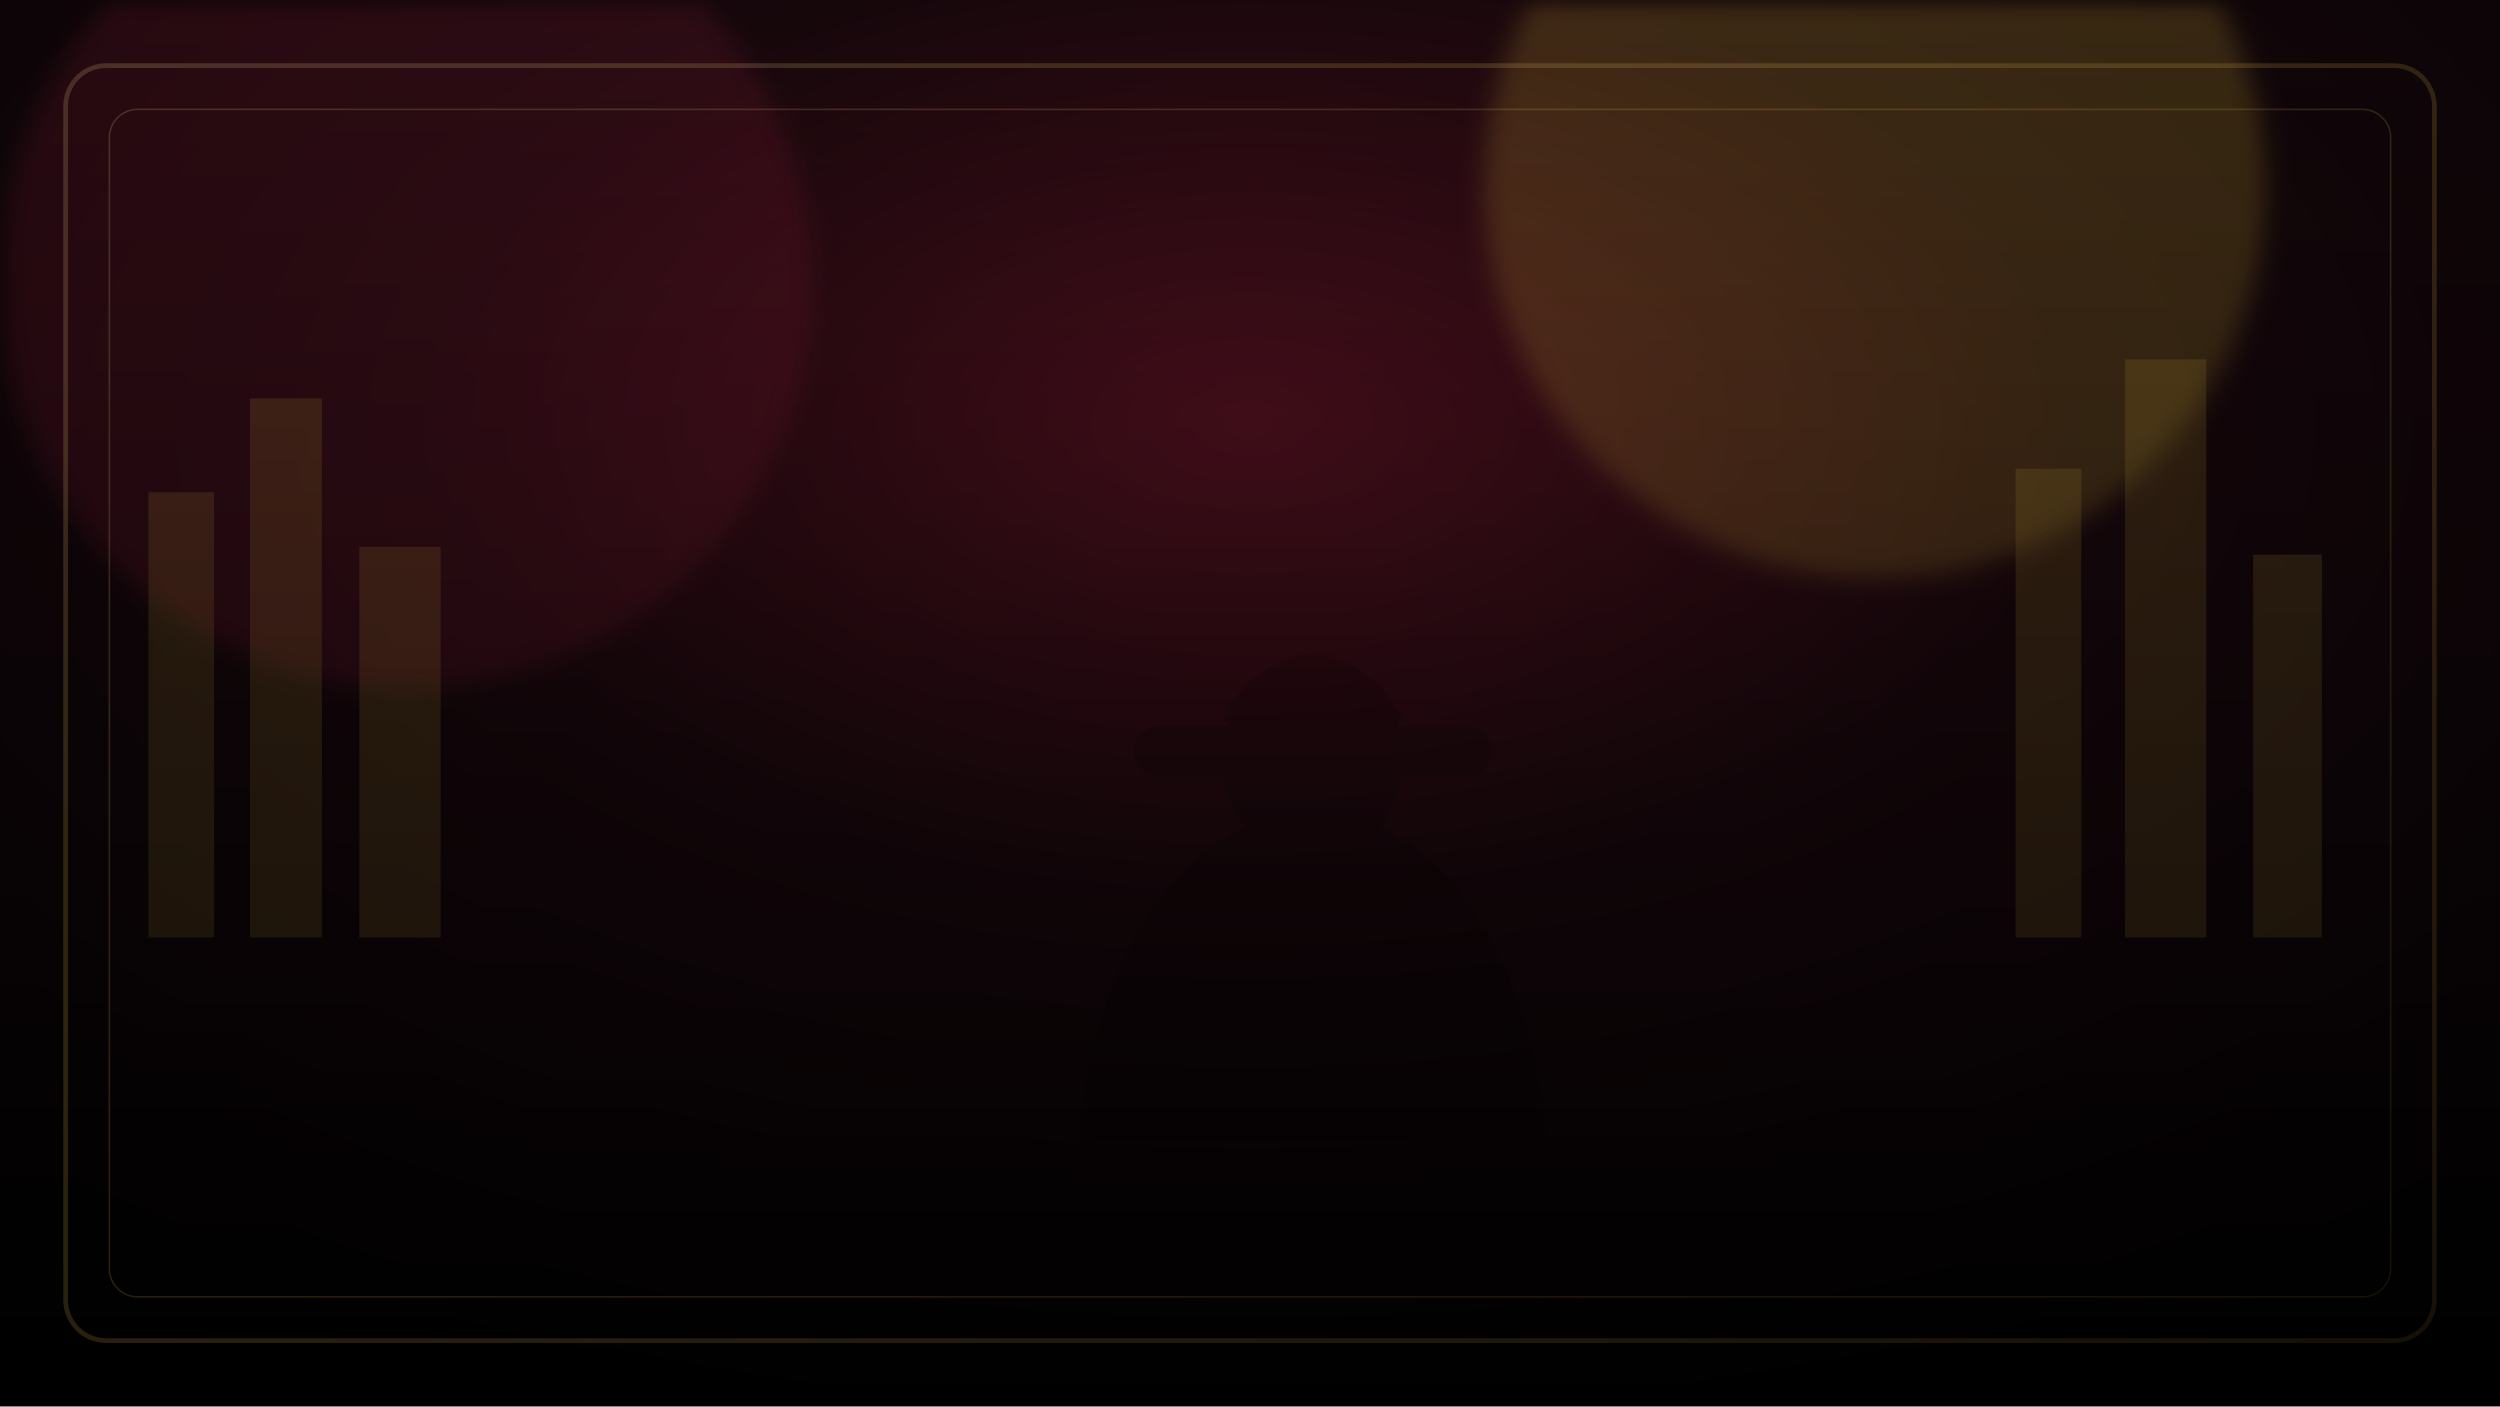
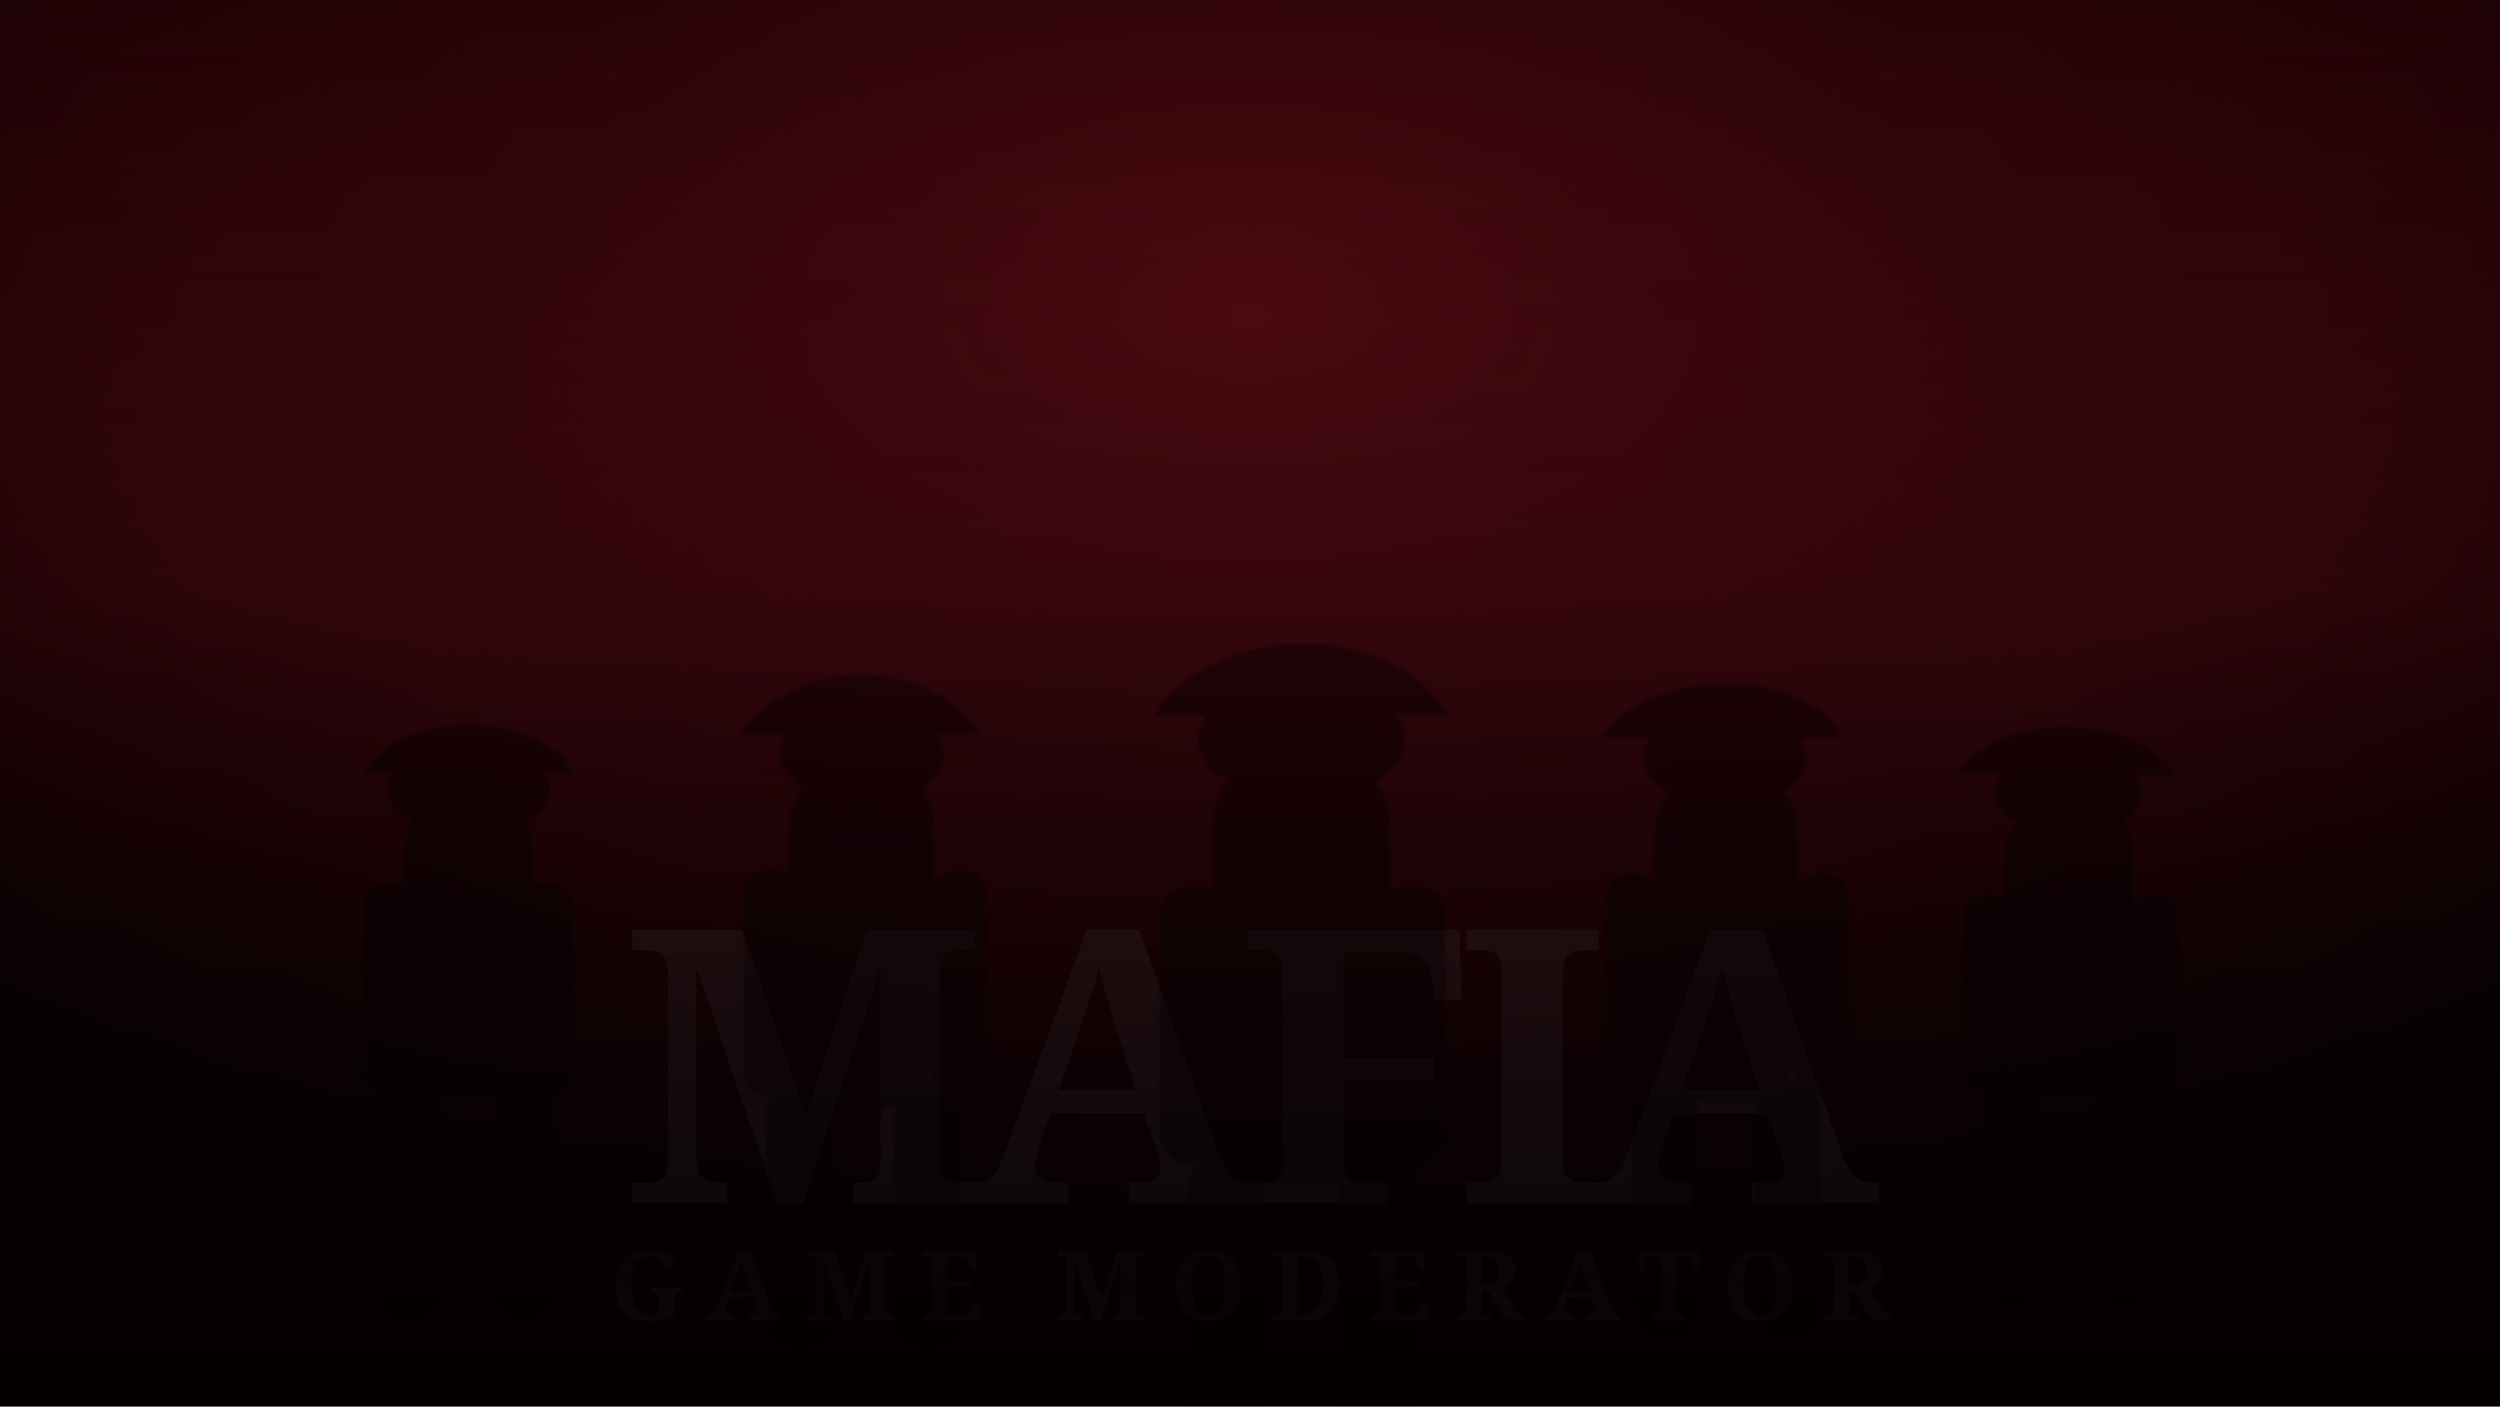
<svg xmlns="http://www.w3.org/2000/svg" viewBox="0 0 1600 900" preserveAspectRatio="xMidYMid slice">
  <defs>
-     <radialGradient id="main" cx="50%" cy="30%" r="75%">
-       <stop offset="0%" stop-color="#4a0f1c" />
-       <stop offset="45%" stop-color="#16070b" />
-       <stop offset="100%" stop-color="#050204" />
+     <linearGradient id="bg" x1="0" y1="0" x2="0" y2="1">
+       <stop offset="0%" stop-color="#3b0509" />
+       <stop offset="42%" stop-color="#85111f" />
+       <stop offset="100%" stop-color="#050102" />
+     </linearGradient>
+     <radialGradient id="glow" cx="50%" cy="22%" r="70%">
+       <stop offset="0%" stop-color="#d21f2d" stop-opacity="0.45" />
+       <stop offset="58%" stop-color="#3b0509" stop-opacity="0.18" />
+       <stop offset="100%" stop-color="#000000" stop-opacity="0.8" />
    </radialGradient>
-     <linearGradient id="floor" x1="0" y1="0" x2="0" y2="1">
-       <stop offset="0%" stop-color="#000000" stop-opacity="0" />
-       <stop offset="70%" stop-color="#000000" stop-opacity="0.35" />
-       <stop offset="100%" stop-color="#000000" stop-opacity="0.85" />
-     </linearGradient>
-     <linearGradient id="gold" x1="0" y1="0" x2="1" y2="1">
-       <stop offset="0%" stop-color="#f3d982" />
-       <stop offset="55%" stop-color="#d4af37" />
-       <stop offset="100%" stop-color="#7b5617" />
+     <linearGradient id="veil" x1="0" y1="0" x2="0" y2="1">
+       <stop offset="0%" stop-color="#000000" stop-opacity="0.28" />
+       <stop offset="38%" stop-color="#000000" stop-opacity="0.50" />
+       <stop offset="100%" stop-color="#000000" stop-opacity="0.84" />
    </linearGradient>
    <filter id="soft">
-       <feGaussianBlur stdDeviation="8" />
+       <feGaussianBlur stdDeviation="1.1" />
    </filter>
  </defs>
-   <rect width="1600" height="900" fill="url(#main)" />
-   <g opacity="0.20" filter="url(#soft)">
-     <circle cx="1200" cy="120" r="250" fill="#d4af37" />
-     <circle cx="260" cy="180" r="260" fill="#8e1f39" />
+   <rect width="1600" height="900" fill="url(#bg)" />
+   <rect width="1600" height="900" fill="url(#glow)" />
+   <g opacity="0.16" fill="#ffffff" font-family="Georgia, serif" font-weight="900" text-anchor="middle">
+     <text x="800" y="770" font-size="245" letter-spacing="-12">MAFIA</text>
+     <text x="800" y="845" font-size="62" letter-spacing="15">GAME MODERATOR</text>
  </g>
-   <g opacity="0.16" fill="#d4af37">
-     <rect x="95" y="315" width="42" height="285" />
-     <rect x="160" y="255" width="46" height="345" />
-     <rect x="230" y="350" width="52" height="250" />
-     <rect x="1290" y="300" width="42" height="300" />
-     <rect x="1360" y="230" width="52" height="370" />
-     <rect x="1442" y="355" width="44" height="245" />
+   <g transform="translate(0,70)" opacity="0.42" fill="#020000" filter="url(#soft)">
+     <ellipse cx="300" cy="735" rx="130" ry="34" opacity="0.75" />
+     <ellipse cx="540" cy="735" rx="115" ry="32" opacity="0.75" />
+     <ellipse cx="825" cy="735" rx="145" ry="36" opacity="0.75" />
+     <ellipse cx="1090" cy="735" rx="120" ry="32" opacity="0.75" />
+     <ellipse cx="1320" cy="735" rx="120" ry="32" opacity="0.75" />
+     <g transform="translate(205,365)">
+       <ellipse cx="95" cy="70" rx="52" ry="28" />
+       <rect x="54" y="75" width="82" height="190" rx="34" />
+       <rect x="38" y="252" width="38" height="160" rx="18" />
+       <rect x="112" y="252" width="38" height="160" rx="18" />
+       <rect x="28" y="130" width="32" height="135" rx="14" />
+       <rect x="130" y="130" width="32" height="135" rx="14" />
+       <path d="M28 60h134c-18-40-112-42-134 0z" />
+     </g>
+     <g transform="translate(455,335) scale(1.05)">
+       <ellipse cx="92" cy="74" rx="50" ry="30" />
+       <rect x="48" y="80" width="88" height="210" rx="36" />
+       <rect x="34" y="272" width="40" height="166" rx="18" />
+       <rect x="112" y="272" width="40" height="166" rx="18" />
+       <rect x="20" y="145" width="34" height="138" rx="15" />
+       <rect x="134" y="145" width="34" height="138" rx="15" />
+       <path d="M18 62h146c-28-48-116-48-146 0z" />
+     </g>
+     <g transform="translate(715,315) scale(1.18)">
+       <ellipse cx="100" cy="75" rx="56" ry="32" />
+       <rect x="52" y="82" width="96" height="235" rx="39" />
+       <rect x="38" y="300" width="42" height="170" rx="19" />
+       <rect x="120" y="300" width="42" height="170" rx="19" />
+       <rect x="23" y="155" width="36" height="150" rx="16" />
+       <rect x="142" y="155" width="36" height="150" rx="16" />
+       <path d="M20 62h160c-30-52-128-52-160 0z" />
+     </g>
+     <g transform="translate(1005,340) scale(1.04)">
+       <ellipse cx="95" cy="72" rx="50" ry="30" />
+       <rect x="52" y="80" width="88" height="205" rx="36" />
+       <rect x="38" y="270" width="40" height="160" rx="18" />
+       <rect x="114" y="270" width="40" height="160" rx="18" />
+       <rect x="22" y="144" width="34" height="136" rx="15" />
+       <rect x="138" y="144" width="34" height="136" rx="15" />
+       <path d="M20 60h148c-24-45-120-45-148 0z" />
+     </g>
+     <g transform="translate(1235,370) scale(.96)">
+       <ellipse cx="92" cy="70" rx="49" ry="29" />
+       <rect x="50" y="78" width="86" height="194" rx="34" />
+       <rect x="36" y="258" width="38" height="154" rx="17" />
+       <rect x="112" y="258" width="38" height="154" rx="17" />
+       <rect x="22" y="138" width="32" height="130" rx="14" />
+       <rect x="134" y="138" width="32" height="130" rx="14" />
+       <path d="M18 58h145c-25-42-118-42-145 0z" />
+     </g>
  </g>
-   <g opacity="0.16">
-     <path d="M690 730c10-120 70-210 150-210s140 90 150 210H690z" fill="#000" />
-     <ellipse cx="840" cy="485" rx="58" ry="66" fill="#000" />
-     <path d="M742 465h196c22 0 22 32 0 32H742c-22 0-22-32 0-32z" fill="#000" />
-     <path d="M782 462c22-54 92-56 116 0z" fill="#000" />
-   </g>
-   <rect width="1600" height="900" fill="url(#floor)" />
-   <g opacity="0.18" stroke="url(#gold)" fill="none">
-     <rect x="42" y="42" width="1516" height="816" rx="26" stroke-width="3" />
-     <rect x="70" y="70" width="1460" height="760" rx="18" stroke-width="1" />
-   </g>
+   <rect width="1600" height="900" fill="url(#veil)" />
+   <rect width="1600" height="900" fill="#140004" opacity="0.20" />
</svg>
